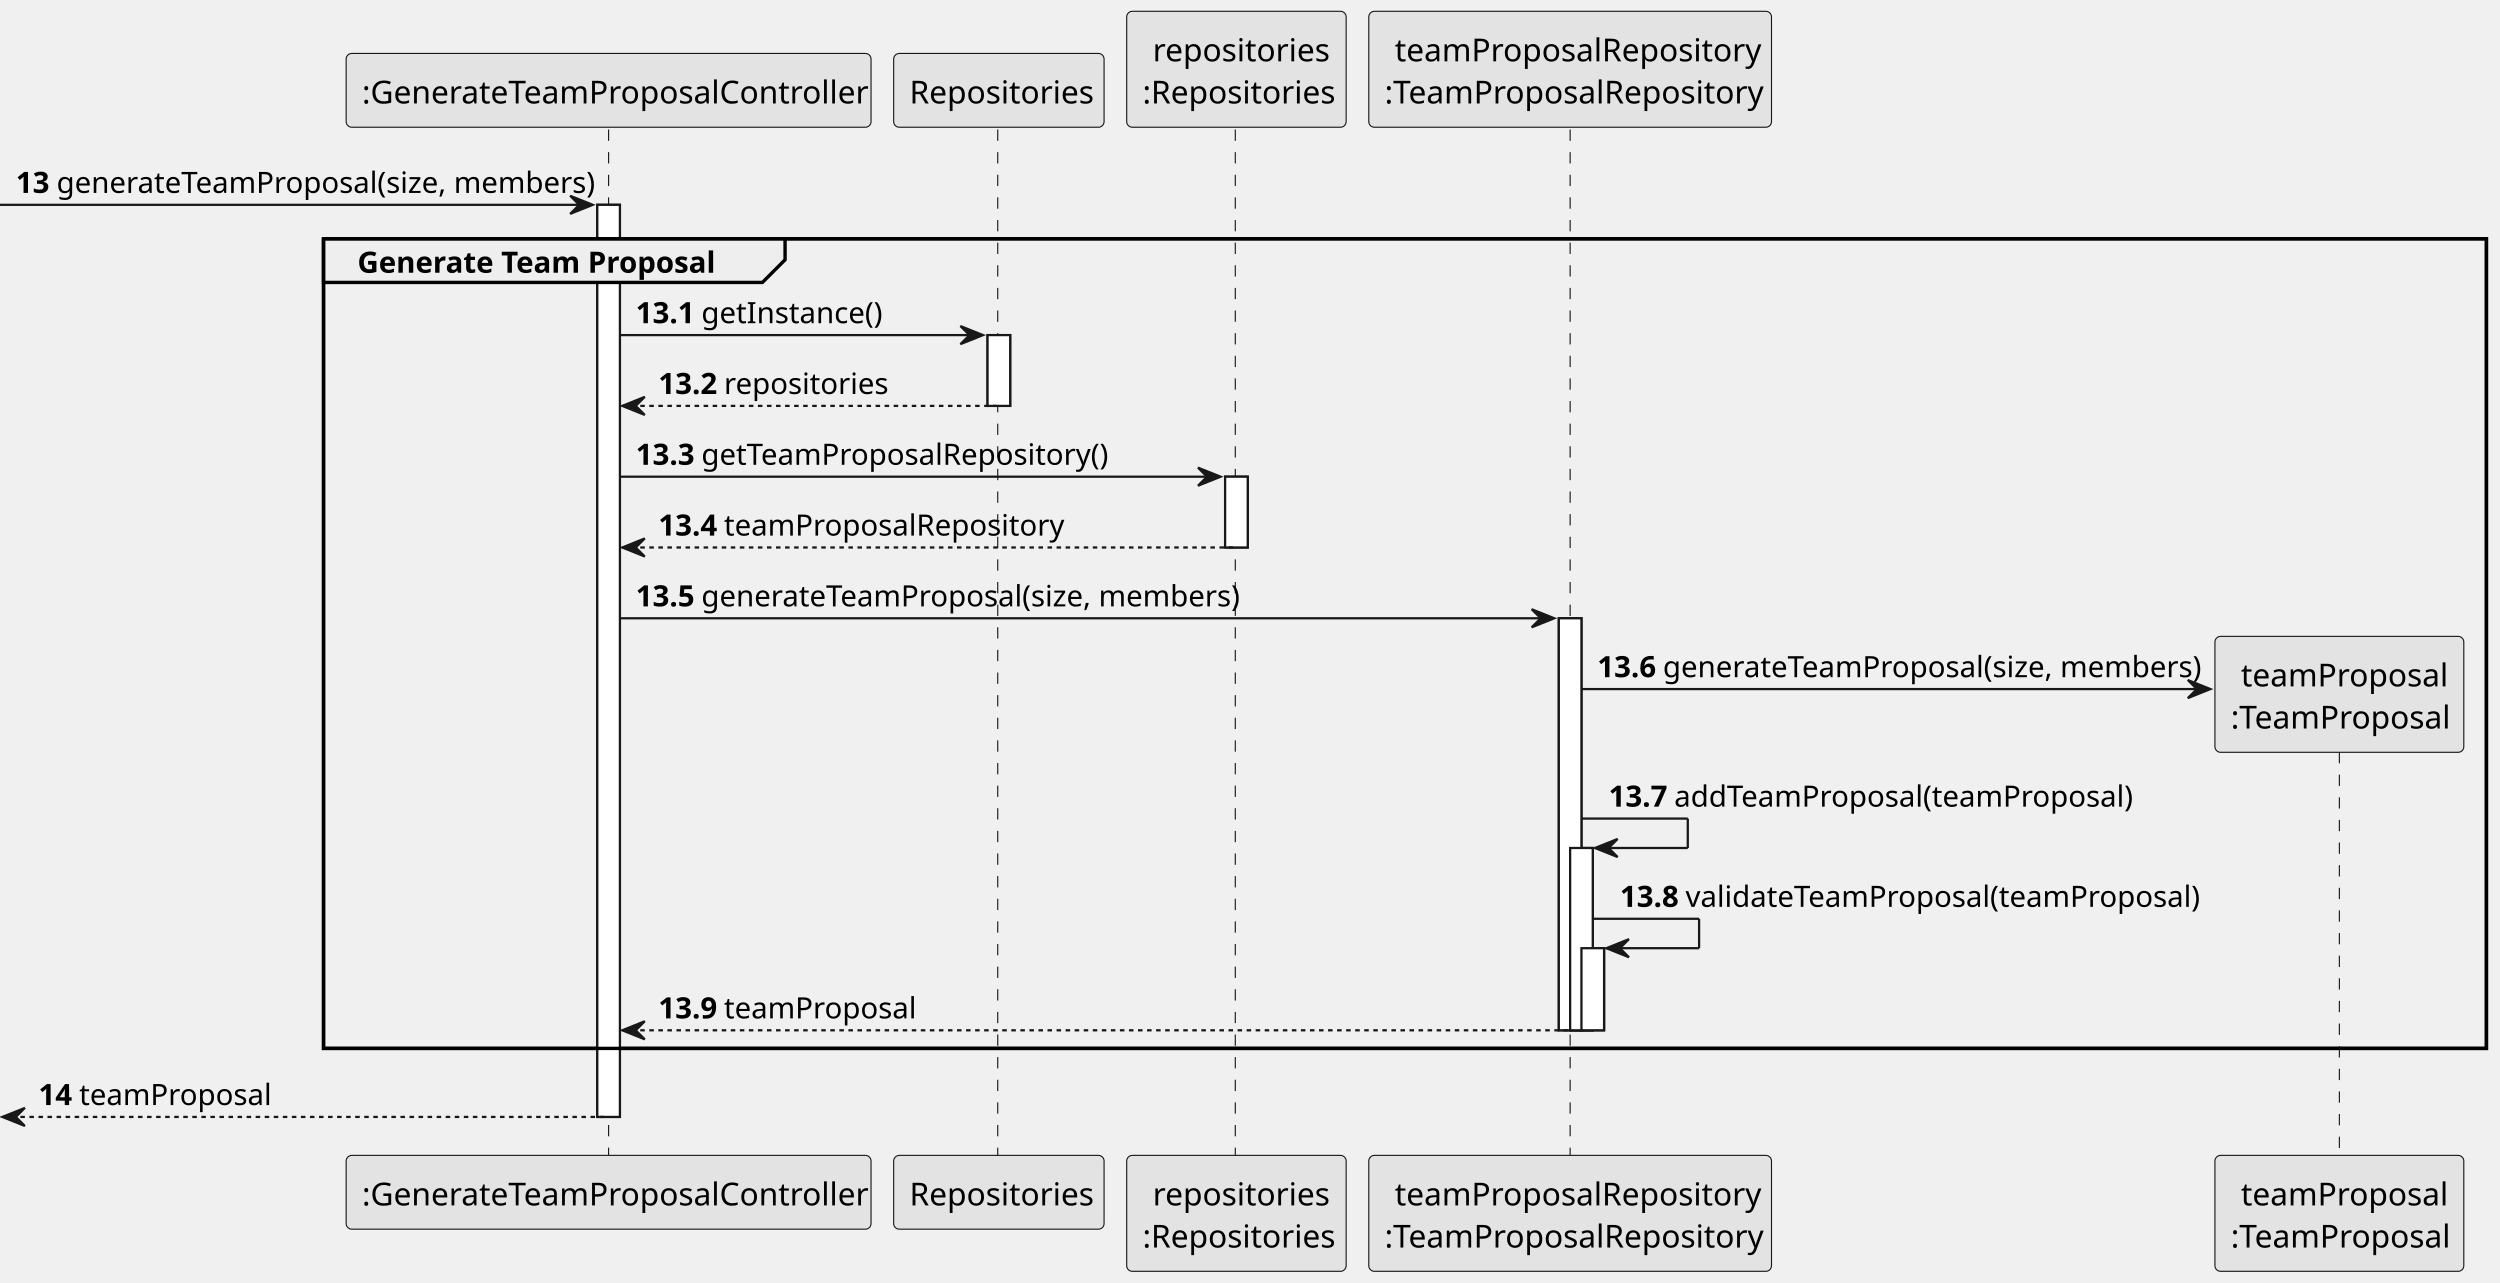
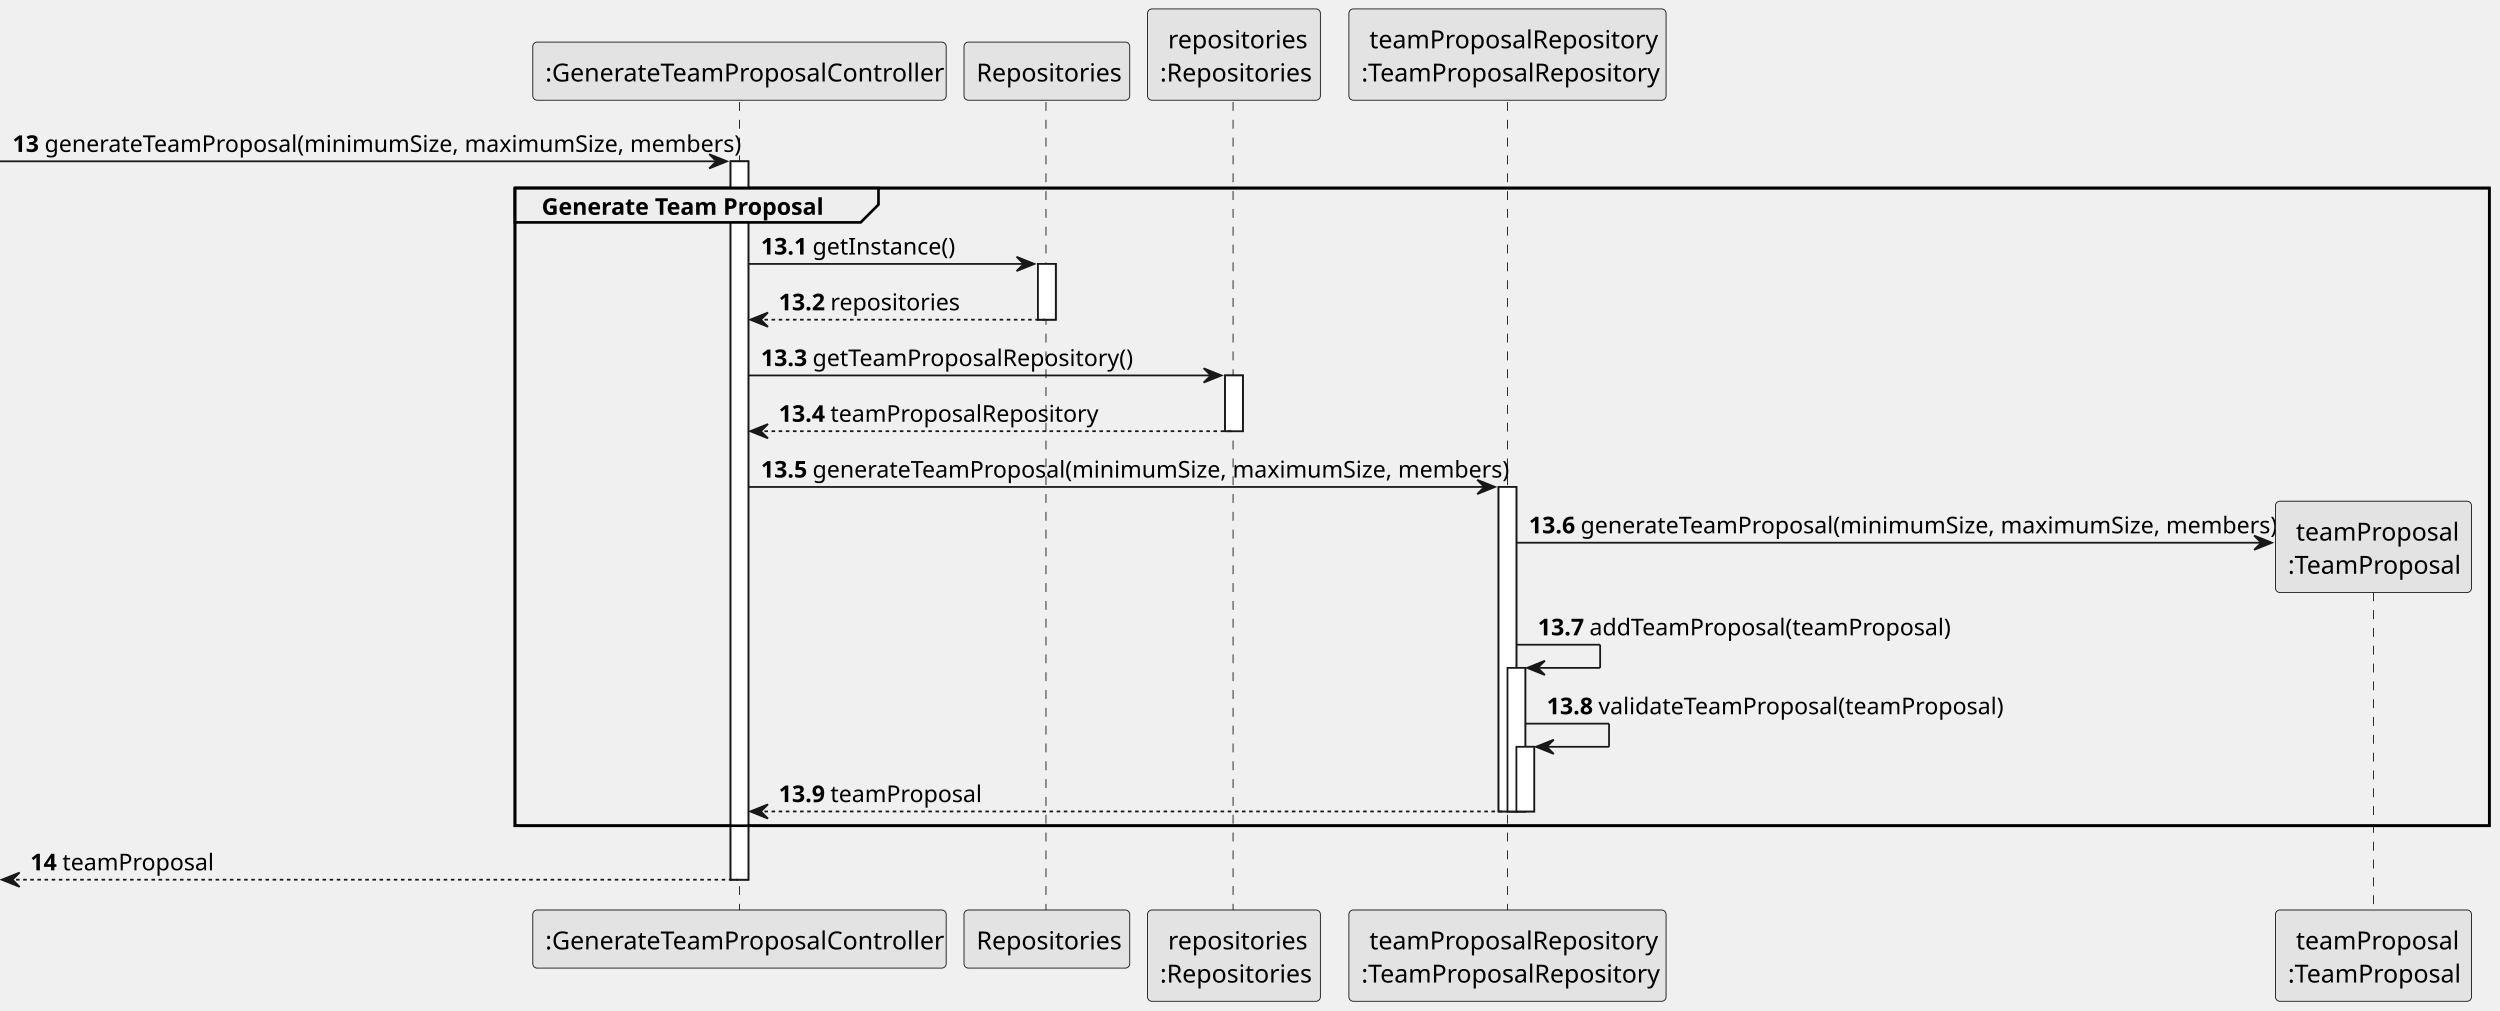
- <svg xmlns="http://www.w3.org/2000/svg" contentStyleType="text/css" height="567px" preserveAspectRatio="none" style="width:1105px;height:567px;background:#FFFFFF;" version="1.1" viewBox="0 0 1105 567" width="1105px" zoomAndPan="magnify">
+ <svg xmlns="http://www.w3.org/2000/svg" contentStyleType="text/css" height="567px" preserveAspectRatio="none" style="width:1403px;height:567px;background:#FFFFFF;" version="1.1" viewBox="0 0 1403 567" width="1403px" zoomAndPan="magnify">
  <defs />
  <g>
-     <rect fill="#FFFFFF" height="403.152" style="stroke:#181818;stroke-width:1.0;" width="10" x="264" y="90.533" />
-     <rect fill="#FFFFFF" height="31.291" style="stroke:#181818;stroke-width:1.0;" width="10" x="436.5" y="148.115" />
-     <rect fill="#FFFFFF" height="31.291" style="stroke:#181818;stroke-width:1.0;" width="10" x="541.5" y="210.697" />
-     <rect fill="#FFFFFF" height="182.115" style="stroke:#181818;stroke-width:1.0;" width="10" x="689" y="273.279" />
-     <rect fill="#FFFFFF" height="80.582" style="stroke:#181818;stroke-width:1.0;" width="10" x="694" y="374.812" />
-     <rect fill="#FFFFFF" height="36.291" style="stroke:#181818;stroke-width:1.0;" width="10" x="699" y="419.103" />
-     <rect fill="none" height="357.861" style="stroke:#000000;stroke-width:1.5;" width="956" x="143" y="105.533" />
-     <line style="stroke:#181818;stroke-width:0.5;stroke-dasharray:5.0,5.0;" x1="269" x2="269" y1="57.242" y2="511.685" />
-     <line style="stroke:#181818;stroke-width:0.5;stroke-dasharray:5.0,5.0;" x1="441" x2="441" y1="57.242" y2="511.685" />
-     <line style="stroke:#181818;stroke-width:0.5;stroke-dasharray:5.0,5.0;" x1="546" x2="546" y1="57.242" y2="511.685" />
-     <line style="stroke:#181818;stroke-width:0.5;stroke-dasharray:5.0,5.0;" x1="694" x2="694" y1="57.242" y2="511.685" />
-     <line style="stroke:#181818;stroke-width:0.5;stroke-dasharray:5.0,5.0;" x1="1034" x2="1034" y1="322.4" y2="511.685" />
-     <rect fill="#E3E3E3" height="32.621" rx="2.5" ry="2.5" style="stroke:#181818;stroke-width:0.5;" width="232" x="153" y="23.621" />
-     <text fill="#000000" font-family="sans-serif" font-size="14" lengthAdjust="spacing" textLength="218" x="160" y="45.728">:GenerateTeamProposalController</text>
-     <rect fill="#E3E3E3" height="32.621" rx="2.5" ry="2.5" style="stroke:#181818;stroke-width:0.5;" width="232" x="153" y="510.685" />
-     <text fill="#000000" font-family="sans-serif" font-size="14" lengthAdjust="spacing" textLength="218" x="160" y="532.793">:GenerateTeamProposalController</text>
-     <rect fill="#E3E3E3" height="32.621" rx="2.5" ry="2.5" style="stroke:#181818;stroke-width:0.5;" width="93" x="395" y="23.621" />
-     <text fill="#000000" font-family="sans-serif" font-size="14" lengthAdjust="spacing" textLength="79" x="402" y="45.728">Repositories</text>
-     <rect fill="#E3E3E3" height="32.621" rx="2.5" ry="2.5" style="stroke:#181818;stroke-width:0.5;" width="93" x="395" y="510.685" />
-     <text fill="#000000" font-family="sans-serif" font-size="14" lengthAdjust="spacing" textLength="79" x="402" y="532.793">Repositories</text>
-     <rect fill="#E3E3E3" height="51.242" rx="2.5" ry="2.5" style="stroke:#181818;stroke-width:0.5;" width="97" x="498" y="5" />
-     <text fill="#000000" font-family="sans-serif" font-size="14" lengthAdjust="spacing" textLength="74" x="509.5" y="27.107">repositories</text>
-     <text fill="#000000" font-family="sans-serif" font-size="14" lengthAdjust="spacing" textLength="83" x="505" y="45.728">:Repositories</text>
-     <rect fill="#E3E3E3" height="51.242" rx="2.5" ry="2.5" style="stroke:#181818;stroke-width:0.5;" width="97" x="498" y="510.685" />
-     <text fill="#000000" font-family="sans-serif" font-size="14" lengthAdjust="spacing" textLength="74" x="509.5" y="532.793">repositories</text>
-     <text fill="#000000" font-family="sans-serif" font-size="14" lengthAdjust="spacing" textLength="83" x="505" y="551.414">:Repositories</text>
-     <rect fill="#E3E3E3" height="51.242" rx="2.5" ry="2.5" style="stroke:#181818;stroke-width:0.5;" width="178" x="605" y="5" />
-     <text fill="#000000" font-family="sans-serif" font-size="14" lengthAdjust="spacing" textLength="155" x="616.5" y="27.107">teamProposalRepository</text>
-     <text fill="#000000" font-family="sans-serif" font-size="14" lengthAdjust="spacing" textLength="164" x="612" y="45.728">:TeamProposalRepository</text>
-     <rect fill="#E3E3E3" height="51.242" rx="2.5" ry="2.5" style="stroke:#181818;stroke-width:0.5;" width="178" x="605" y="510.685" />
-     <text fill="#000000" font-family="sans-serif" font-size="14" lengthAdjust="spacing" textLength="155" x="616.5" y="532.793">teamProposalRepository</text>
-     <text fill="#000000" font-family="sans-serif" font-size="14" lengthAdjust="spacing" textLength="164" x="612" y="551.414">:TeamProposalRepository</text>
-     <rect fill="#E3E3E3" height="51.242" rx="2.5" ry="2.5" style="stroke:#181818;stroke-width:0.5;" width="110" x="979" y="510.685" />
-     <text fill="#000000" font-family="sans-serif" font-size="14" lengthAdjust="spacing" textLength="87" x="990.5" y="532.793">teamProposal</text>
-     <text fill="#000000" font-family="sans-serif" font-size="14" lengthAdjust="spacing" textLength="96" x="986" y="551.414">:TeamProposal</text>
-     <rect fill="#FFFFFF" height="403.152" style="stroke:#181818;stroke-width:1.0;" width="10" x="264" y="90.533" />
-     <rect fill="#FFFFFF" height="31.291" style="stroke:#181818;stroke-width:1.0;" width="10" x="436.5" y="148.115" />
-     <rect fill="#FFFFFF" height="31.291" style="stroke:#181818;stroke-width:1.0;" width="10" x="541.5" y="210.697" />
-     <rect fill="#FFFFFF" height="182.115" style="stroke:#181818;stroke-width:1.0;" width="10" x="689" y="273.279" />
-     <rect fill="#FFFFFF" height="80.582" style="stroke:#181818;stroke-width:1.0;" width="10" x="694" y="374.812" />
-     <rect fill="#FFFFFF" height="36.291" style="stroke:#181818;stroke-width:1.0;" width="10" x="699" y="419.103" />
-     <polygon fill="#181818" points="252,86.533,262,90.533,252,94.533,256,90.533" style="stroke:#181818;stroke-width:1.0;" />
-     <line style="stroke:#181818;stroke-width:1.0;" x1="0" x2="258" y1="90.533" y2="90.533" />
+     <rect fill="#FFFFFF" height="403.152" style="stroke:#181818;stroke-width:1.0;" width="10" x="410" y="90.533" />
+     <rect fill="#FFFFFF" height="31.291" style="stroke:#181818;stroke-width:1.0;" width="10" x="582.5" y="148.115" />
+     <rect fill="#FFFFFF" height="31.291" style="stroke:#181818;stroke-width:1.0;" width="10" x="687.5" y="210.697" />
+     <rect fill="#FFFFFF" height="182.115" style="stroke:#181818;stroke-width:1.0;" width="10" x="841" y="273.279" />
+     <rect fill="#FFFFFF" height="80.582" style="stroke:#181818;stroke-width:1.0;" width="10" x="846" y="374.812" />
+     <rect fill="#FFFFFF" height="36.291" style="stroke:#181818;stroke-width:1.0;" width="10" x="851" y="419.103" />
+     <rect fill="none" height="357.861" style="stroke:#000000;stroke-width:1.5;" width="1108" x="289" y="105.533" />
+     <line style="stroke:#181818;stroke-width:0.5;stroke-dasharray:5.0,5.0;" x1="415" x2="415" y1="57.242" y2="511.685" />
+     <line style="stroke:#181818;stroke-width:0.5;stroke-dasharray:5.0,5.0;" x1="587" x2="587" y1="57.242" y2="511.685" />
+     <line style="stroke:#181818;stroke-width:0.5;stroke-dasharray:5.0,5.0;" x1="692" x2="692" y1="57.242" y2="511.685" />
+     <line style="stroke:#181818;stroke-width:0.5;stroke-dasharray:5.0,5.0;" x1="846" x2="846" y1="57.242" y2="511.685" />
+     <line style="stroke:#181818;stroke-width:0.5;stroke-dasharray:5.0,5.0;" x1="1332" x2="1332" y1="322.4" y2="511.685" />
+     <rect fill="#E3E3E3" height="32.621" rx="2.5" ry="2.5" style="stroke:#181818;stroke-width:0.5;" width="232" x="299" y="23.621" />
+     <text fill="#000000" font-family="sans-serif" font-size="14" lengthAdjust="spacing" textLength="218" x="306" y="45.728">:GenerateTeamProposalController</text>
+     <rect fill="#E3E3E3" height="32.621" rx="2.5" ry="2.5" style="stroke:#181818;stroke-width:0.5;" width="232" x="299" y="510.685" />
+     <text fill="#000000" font-family="sans-serif" font-size="14" lengthAdjust="spacing" textLength="218" x="306" y="532.793">:GenerateTeamProposalController</text>
+     <rect fill="#E3E3E3" height="32.621" rx="2.5" ry="2.5" style="stroke:#181818;stroke-width:0.5;" width="93" x="541" y="23.621" />
+     <text fill="#000000" font-family="sans-serif" font-size="14" lengthAdjust="spacing" textLength="79" x="548" y="45.728">Repositories</text>
+     <rect fill="#E3E3E3" height="32.621" rx="2.5" ry="2.5" style="stroke:#181818;stroke-width:0.5;" width="93" x="541" y="510.685" />
+     <text fill="#000000" font-family="sans-serif" font-size="14" lengthAdjust="spacing" textLength="79" x="548" y="532.793">Repositories</text>
+     <rect fill="#E3E3E3" height="51.242" rx="2.5" ry="2.5" style="stroke:#181818;stroke-width:0.5;" width="97" x="644" y="5" />
+     <text fill="#000000" font-family="sans-serif" font-size="14" lengthAdjust="spacing" textLength="74" x="655.5" y="27.107">repositories</text>
+     <text fill="#000000" font-family="sans-serif" font-size="14" lengthAdjust="spacing" textLength="83" x="651" y="45.728">:Repositories</text>
+     <rect fill="#E3E3E3" height="51.242" rx="2.5" ry="2.5" style="stroke:#181818;stroke-width:0.5;" width="97" x="644" y="510.685" />
+     <text fill="#000000" font-family="sans-serif" font-size="14" lengthAdjust="spacing" textLength="74" x="655.5" y="532.793">repositories</text>
+     <text fill="#000000" font-family="sans-serif" font-size="14" lengthAdjust="spacing" textLength="83" x="651" y="551.414">:Repositories</text>
+     <rect fill="#E3E3E3" height="51.242" rx="2.5" ry="2.5" style="stroke:#181818;stroke-width:0.5;" width="178" x="757" y="5" />
+     <text fill="#000000" font-family="sans-serif" font-size="14" lengthAdjust="spacing" textLength="155" x="768.5" y="27.107">teamProposalRepository</text>
+     <text fill="#000000" font-family="sans-serif" font-size="14" lengthAdjust="spacing" textLength="164" x="764" y="45.728">:TeamProposalRepository</text>
+     <rect fill="#E3E3E3" height="51.242" rx="2.5" ry="2.5" style="stroke:#181818;stroke-width:0.5;" width="178" x="757" y="510.685" />
+     <text fill="#000000" font-family="sans-serif" font-size="14" lengthAdjust="spacing" textLength="155" x="768.5" y="532.793">teamProposalRepository</text>
+     <text fill="#000000" font-family="sans-serif" font-size="14" lengthAdjust="spacing" textLength="164" x="764" y="551.414">:TeamProposalRepository</text>
+     <rect fill="#E3E3E3" height="51.242" rx="2.5" ry="2.5" style="stroke:#181818;stroke-width:0.5;" width="110" x="1277" y="510.685" />
+     <text fill="#000000" font-family="sans-serif" font-size="14" lengthAdjust="spacing" textLength="87" x="1288.5" y="532.793">teamProposal</text>
+     <text fill="#000000" font-family="sans-serif" font-size="14" lengthAdjust="spacing" textLength="96" x="1284" y="551.414">:TeamProposal</text>
+     <rect fill="#FFFFFF" height="403.152" style="stroke:#181818;stroke-width:1.0;" width="10" x="410" y="90.533" />
+     <rect fill="#FFFFFF" height="31.291" style="stroke:#181818;stroke-width:1.0;" width="10" x="582.5" y="148.115" />
+     <rect fill="#FFFFFF" height="31.291" style="stroke:#181818;stroke-width:1.0;" width="10" x="687.5" y="210.697" />
+     <rect fill="#FFFFFF" height="182.115" style="stroke:#181818;stroke-width:1.0;" width="10" x="841" y="273.279" />
+     <rect fill="#FFFFFF" height="80.582" style="stroke:#181818;stroke-width:1.0;" width="10" x="846" y="374.812" />
+     <rect fill="#FFFFFF" height="36.291" style="stroke:#181818;stroke-width:1.0;" width="10" x="851" y="419.103" />
+     <polygon fill="#181818" points="398,86.533,408,90.533,398,94.533,402,90.533" style="stroke:#181818;stroke-width:1.0;" />
+     <line style="stroke:#181818;stroke-width:1.0;" x1="0" x2="404" y1="90.533" y2="90.533" />
    <text fill="#000000" font-family="sans-serif" font-size="13" font-weight="bold" lengthAdjust="spacing" textLength="14" x="7" y="85.27">13</text>
-     <text fill="#000000" font-family="sans-serif" font-size="13" lengthAdjust="spacing" textLength="227" x="25" y="85.27">generateTeamProposal(size, members)</text>
-     <path d="M143,105.533 L347,105.533 L347,114.824 L337,124.824 L143,124.824 L143,105.533 " fill="#EEEEEE" style="stroke:#000000;stroke-width:1.5;" />
-     <rect fill="none" height="357.861" style="stroke:#000000;stroke-width:1.5;" width="956" x="143" y="105.533" />
-     <text fill="#000000" font-family="sans-serif" font-size="13" font-weight="bold" lengthAdjust="spacing" textLength="159" x="158" y="120.561">Generate Team Proposal</text>
-     <polygon fill="#181818" points="424.5,144.115,434.5,148.115,424.5,152.115,428.5,148.115" style="stroke:#181818;stroke-width:1.0;" />
-     <line style="stroke:#181818;stroke-width:1.0;" x1="274" x2="430.5" y1="148.115" y2="148.115" />
-     <text fill="#000000" font-family="sans-serif" font-size="13" font-weight="bold" lengthAdjust="spacing" textLength="25" x="281" y="142.852">13.1</text>
-     <text fill="#000000" font-family="sans-serif" font-size="13" lengthAdjust="spacing" textLength="75" x="310" y="142.852">getInstance()</text>
-     <polygon fill="#181818" points="285,175.406,275,179.406,285,183.406,281,179.406" style="stroke:#181818;stroke-width:1.0;" />
-     <line style="stroke:#181818;stroke-width:1.0;stroke-dasharray:2.0,2.0;" x1="279" x2="440.5" y1="179.406" y2="179.406" />
-     <text fill="#000000" font-family="sans-serif" font-size="13" font-weight="bold" lengthAdjust="spacing" textLength="25" x="291" y="174.144">13.2</text>
-     <text fill="#000000" font-family="sans-serif" font-size="13" lengthAdjust="spacing" textLength="67" x="320" y="174.144">repositories</text>
-     <polygon fill="#181818" points="529.5,206.697,539.5,210.697,529.5,214.697,533.5,210.697" style="stroke:#181818;stroke-width:1.0;" />
-     <line style="stroke:#181818;stroke-width:1.0;" x1="274" x2="535.5" y1="210.697" y2="210.697" />
-     <text fill="#000000" font-family="sans-serif" font-size="13" font-weight="bold" lengthAdjust="spacing" textLength="25" x="281" y="205.435">13.3</text>
-     <text fill="#000000" font-family="sans-serif" font-size="13" lengthAdjust="spacing" textLength="171" x="310" y="205.435">getTeamProposalRepository()</text>
-     <polygon fill="#181818" points="285,237.988,275,241.988,285,245.988,281,241.988" style="stroke:#181818;stroke-width:1.0;" />
-     <line style="stroke:#181818;stroke-width:1.0;stroke-dasharray:2.0,2.0;" x1="279" x2="545.5" y1="241.988" y2="241.988" />
-     <text fill="#000000" font-family="sans-serif" font-size="13" font-weight="bold" lengthAdjust="spacing" textLength="25" x="291" y="236.726">13.4</text>
-     <text fill="#000000" font-family="sans-serif" font-size="13" lengthAdjust="spacing" textLength="142" x="320" y="236.726">teamProposalRepository</text>
-     <polygon fill="#181818" points="677,269.279,687,273.279,677,277.279,681,273.279" style="stroke:#181818;stroke-width:1.0;" />
-     <line style="stroke:#181818;stroke-width:1.0;" x1="274" x2="683" y1="273.279" y2="273.279" />
-     <text fill="#000000" font-family="sans-serif" font-size="13" font-weight="bold" lengthAdjust="spacing" textLength="25" x="281" y="268.017">13.5</text>
-     <text fill="#000000" font-family="sans-serif" font-size="13" lengthAdjust="spacing" textLength="227" x="310" y="268.017">generateTeamProposal(size, members)</text>
-     <polygon fill="#181818" points="967,300.57,977,304.57,967,308.57,971,304.57" style="stroke:#181818;stroke-width:1.0;" />
-     <line style="stroke:#181818;stroke-width:1.0;" x1="699" x2="973" y1="304.57" y2="304.57" />
-     <text fill="#000000" font-family="sans-serif" font-size="13" font-weight="bold" lengthAdjust="spacing" textLength="25" x="706" y="299.308">13.6</text>
-     <text fill="#000000" font-family="sans-serif" font-size="13" lengthAdjust="spacing" textLength="227" x="735" y="299.308">generateTeamProposal(size, members)</text>
-     <rect fill="#E3E3E3" height="51.242" rx="2.5" ry="2.5" style="stroke:#181818;stroke-width:0.5;" width="110" x="979" y="281.279" />
-     <text fill="#000000" font-family="sans-serif" font-size="14" lengthAdjust="spacing" textLength="87" x="990.5" y="303.387">teamProposal</text>
-     <text fill="#000000" font-family="sans-serif" font-size="14" lengthAdjust="spacing" textLength="96" x="986" y="322.008">:TeamProposal</text>
-     <line style="stroke:#181818;stroke-width:1.0;" x1="699" x2="746" y1="361.812" y2="361.812" />
-     <line style="stroke:#181818;stroke-width:1.0;" x1="746" x2="746" y1="361.812" y2="374.812" />
-     <line style="stroke:#181818;stroke-width:1.0;" x1="705" x2="746" y1="374.812" y2="374.812" />
-     <polygon fill="#181818" points="715,370.812,705,374.812,715,378.812,711,374.812" style="stroke:#181818;stroke-width:1.0;" />
-     <text fill="#000000" font-family="sans-serif" font-size="13" font-weight="bold" lengthAdjust="spacing" textLength="25" x="711" y="356.55">13.7</text>
-     <text fill="#000000" font-family="sans-serif" font-size="13" lengthAdjust="spacing" textLength="192" x="740" y="356.55">addTeamProposal(teamProposal)</text>
-     <line style="stroke:#181818;stroke-width:1.0;" x1="704" x2="751" y1="406.103" y2="406.103" />
-     <line style="stroke:#181818;stroke-width:1.0;" x1="751" x2="751" y1="406.103" y2="419.103" />
-     <line style="stroke:#181818;stroke-width:1.0;" x1="710" x2="751" y1="419.103" y2="419.103" />
-     <polygon fill="#181818" points="720,415.103,710,419.103,720,423.103,716,419.103" style="stroke:#181818;stroke-width:1.0;" />
-     <text fill="#000000" font-family="sans-serif" font-size="13" font-weight="bold" lengthAdjust="spacing" textLength="25" x="716" y="400.841">13.8</text>
-     <text fill="#000000" font-family="sans-serif" font-size="13" lengthAdjust="spacing" textLength="214" x="745" y="400.841">validateTeamProposal(teamProposal)</text>
-     <polygon fill="#181818" points="285,451.394,275,455.394,285,459.394,281,455.394" style="stroke:#181818;stroke-width:1.0;" />
-     <line style="stroke:#181818;stroke-width:1.0;stroke-dasharray:2.0,2.0;" x1="279" x2="693" y1="455.394" y2="455.394" />
-     <text fill="#000000" font-family="sans-serif" font-size="13" font-weight="bold" lengthAdjust="spacing" textLength="25" x="291" y="450.132">13.9</text>
-     <text fill="#000000" font-family="sans-serif" font-size="13" lengthAdjust="spacing" textLength="80" x="320" y="450.132">teamProposal</text>
+     <text fill="#000000" font-family="sans-serif" font-size="13" lengthAdjust="spacing" textLength="373" x="25" y="85.27">generateTeamProposal(minimumSize, maximumSize, members)</text>
+     <path d="M289,105.533 L493,105.533 L493,114.824 L483,124.824 L289,124.824 L289,105.533 " fill="#EEEEEE" style="stroke:#000000;stroke-width:1.5;" />
+     <rect fill="none" height="357.861" style="stroke:#000000;stroke-width:1.5;" width="1108" x="289" y="105.533" />
+     <text fill="#000000" font-family="sans-serif" font-size="13" font-weight="bold" lengthAdjust="spacing" textLength="159" x="304" y="120.561">Generate Team Proposal</text>
+     <polygon fill="#181818" points="570.5,144.115,580.5,148.115,570.5,152.115,574.5,148.115" style="stroke:#181818;stroke-width:1.0;" />
+     <line style="stroke:#181818;stroke-width:1.0;" x1="420" x2="576.5" y1="148.115" y2="148.115" />
+     <text fill="#000000" font-family="sans-serif" font-size="13" font-weight="bold" lengthAdjust="spacing" textLength="25" x="427" y="142.852">13.1</text>
+     <text fill="#000000" font-family="sans-serif" font-size="13" lengthAdjust="spacing" textLength="75" x="456" y="142.852">getInstance()</text>
+     <polygon fill="#181818" points="431,175.406,421,179.406,431,183.406,427,179.406" style="stroke:#181818;stroke-width:1.0;" />
+     <line style="stroke:#181818;stroke-width:1.0;stroke-dasharray:2.0,2.0;" x1="425" x2="586.5" y1="179.406" y2="179.406" />
+     <text fill="#000000" font-family="sans-serif" font-size="13" font-weight="bold" lengthAdjust="spacing" textLength="25" x="437" y="174.144">13.2</text>
+     <text fill="#000000" font-family="sans-serif" font-size="13" lengthAdjust="spacing" textLength="67" x="466" y="174.144">repositories</text>
+     <polygon fill="#181818" points="675.5,206.697,685.5,210.697,675.5,214.697,679.5,210.697" style="stroke:#181818;stroke-width:1.0;" />
+     <line style="stroke:#181818;stroke-width:1.0;" x1="420" x2="681.5" y1="210.697" y2="210.697" />
+     <text fill="#000000" font-family="sans-serif" font-size="13" font-weight="bold" lengthAdjust="spacing" textLength="25" x="427" y="205.435">13.3</text>
+     <text fill="#000000" font-family="sans-serif" font-size="13" lengthAdjust="spacing" textLength="171" x="456" y="205.435">getTeamProposalRepository()</text>
+     <polygon fill="#181818" points="431,237.988,421,241.988,431,245.988,427,241.988" style="stroke:#181818;stroke-width:1.0;" />
+     <line style="stroke:#181818;stroke-width:1.0;stroke-dasharray:2.0,2.0;" x1="425" x2="691.5" y1="241.988" y2="241.988" />
+     <text fill="#000000" font-family="sans-serif" font-size="13" font-weight="bold" lengthAdjust="spacing" textLength="25" x="437" y="236.726">13.4</text>
+     <text fill="#000000" font-family="sans-serif" font-size="13" lengthAdjust="spacing" textLength="142" x="466" y="236.726">teamProposalRepository</text>
+     <polygon fill="#181818" points="829,269.279,839,273.279,829,277.279,833,273.279" style="stroke:#181818;stroke-width:1.0;" />
+     <line style="stroke:#181818;stroke-width:1.0;" x1="420" x2="835" y1="273.279" y2="273.279" />
+     <text fill="#000000" font-family="sans-serif" font-size="13" font-weight="bold" lengthAdjust="spacing" textLength="25" x="427" y="268.017">13.5</text>
+     <text fill="#000000" font-family="sans-serif" font-size="13" lengthAdjust="spacing" textLength="373" x="456" y="268.017">generateTeamProposal(minimumSize, maximumSize, members)</text>
+     <polygon fill="#181818" points="1265,300.57,1275,304.57,1265,308.57,1269,304.57" style="stroke:#181818;stroke-width:1.0;" />
+     <line style="stroke:#181818;stroke-width:1.0;" x1="851" x2="1271" y1="304.57" y2="304.57" />
+     <text fill="#000000" font-family="sans-serif" font-size="13" font-weight="bold" lengthAdjust="spacing" textLength="25" x="858" y="299.308">13.6</text>
+     <text fill="#000000" font-family="sans-serif" font-size="13" lengthAdjust="spacing" textLength="373" x="887" y="299.308">generateTeamProposal(minimumSize, maximumSize, members)</text>
+     <rect fill="#E3E3E3" height="51.242" rx="2.5" ry="2.5" style="stroke:#181818;stroke-width:0.5;" width="110" x="1277" y="281.279" />
+     <text fill="#000000" font-family="sans-serif" font-size="14" lengthAdjust="spacing" textLength="87" x="1288.5" y="303.387">teamProposal</text>
+     <text fill="#000000" font-family="sans-serif" font-size="14" lengthAdjust="spacing" textLength="96" x="1284" y="322.008">:TeamProposal</text>
+     <line style="stroke:#181818;stroke-width:1.0;" x1="851" x2="898" y1="361.812" y2="361.812" />
+     <line style="stroke:#181818;stroke-width:1.0;" x1="898" x2="898" y1="361.812" y2="374.812" />
+     <line style="stroke:#181818;stroke-width:1.0;" x1="857" x2="898" y1="374.812" y2="374.812" />
+     <polygon fill="#181818" points="867,370.812,857,374.812,867,378.812,863,374.812" style="stroke:#181818;stroke-width:1.0;" />
+     <text fill="#000000" font-family="sans-serif" font-size="13" font-weight="bold" lengthAdjust="spacing" textLength="25" x="863" y="356.55">13.7</text>
+     <text fill="#000000" font-family="sans-serif" font-size="13" lengthAdjust="spacing" textLength="192" x="892" y="356.55">addTeamProposal(teamProposal)</text>
+     <line style="stroke:#181818;stroke-width:1.0;" x1="856" x2="903" y1="406.103" y2="406.103" />
+     <line style="stroke:#181818;stroke-width:1.0;" x1="903" x2="903" y1="406.103" y2="419.103" />
+     <line style="stroke:#181818;stroke-width:1.0;" x1="862" x2="903" y1="419.103" y2="419.103" />
+     <polygon fill="#181818" points="872,415.103,862,419.103,872,423.103,868,419.103" style="stroke:#181818;stroke-width:1.0;" />
+     <text fill="#000000" font-family="sans-serif" font-size="13" font-weight="bold" lengthAdjust="spacing" textLength="25" x="868" y="400.841">13.8</text>
+     <text fill="#000000" font-family="sans-serif" font-size="13" lengthAdjust="spacing" textLength="214" x="897" y="400.841">validateTeamProposal(teamProposal)</text>
+     <polygon fill="#181818" points="431,451.394,421,455.394,431,459.394,427,455.394" style="stroke:#181818;stroke-width:1.0;" />
+     <line style="stroke:#181818;stroke-width:1.0;stroke-dasharray:2.0,2.0;" x1="425" x2="845" y1="455.394" y2="455.394" />
+     <text fill="#000000" font-family="sans-serif" font-size="13" font-weight="bold" lengthAdjust="spacing" textLength="25" x="437" y="450.132">13.9</text>
+     <text fill="#000000" font-family="sans-serif" font-size="13" lengthAdjust="spacing" textLength="80" x="466" y="450.132">teamProposal</text>
    <polygon fill="#181818" points="11,489.685,1,493.685,11,497.685,7,493.685" style="stroke:#181818;stroke-width:1.0;" />
-     <line style="stroke:#181818;stroke-width:1.0;stroke-dasharray:2.0,2.0;" x1="5" x2="268" y1="493.685" y2="493.685" />
+     <line style="stroke:#181818;stroke-width:1.0;stroke-dasharray:2.0,2.0;" x1="5" x2="414" y1="493.685" y2="493.685" />
    <text fill="#000000" font-family="sans-serif" font-size="13" font-weight="bold" lengthAdjust="spacing" textLength="14" x="17" y="488.423">14</text>
    <text fill="#000000" font-family="sans-serif" font-size="13" lengthAdjust="spacing" textLength="80" x="35" y="488.423">teamProposal</text>
  </g>
</svg>
